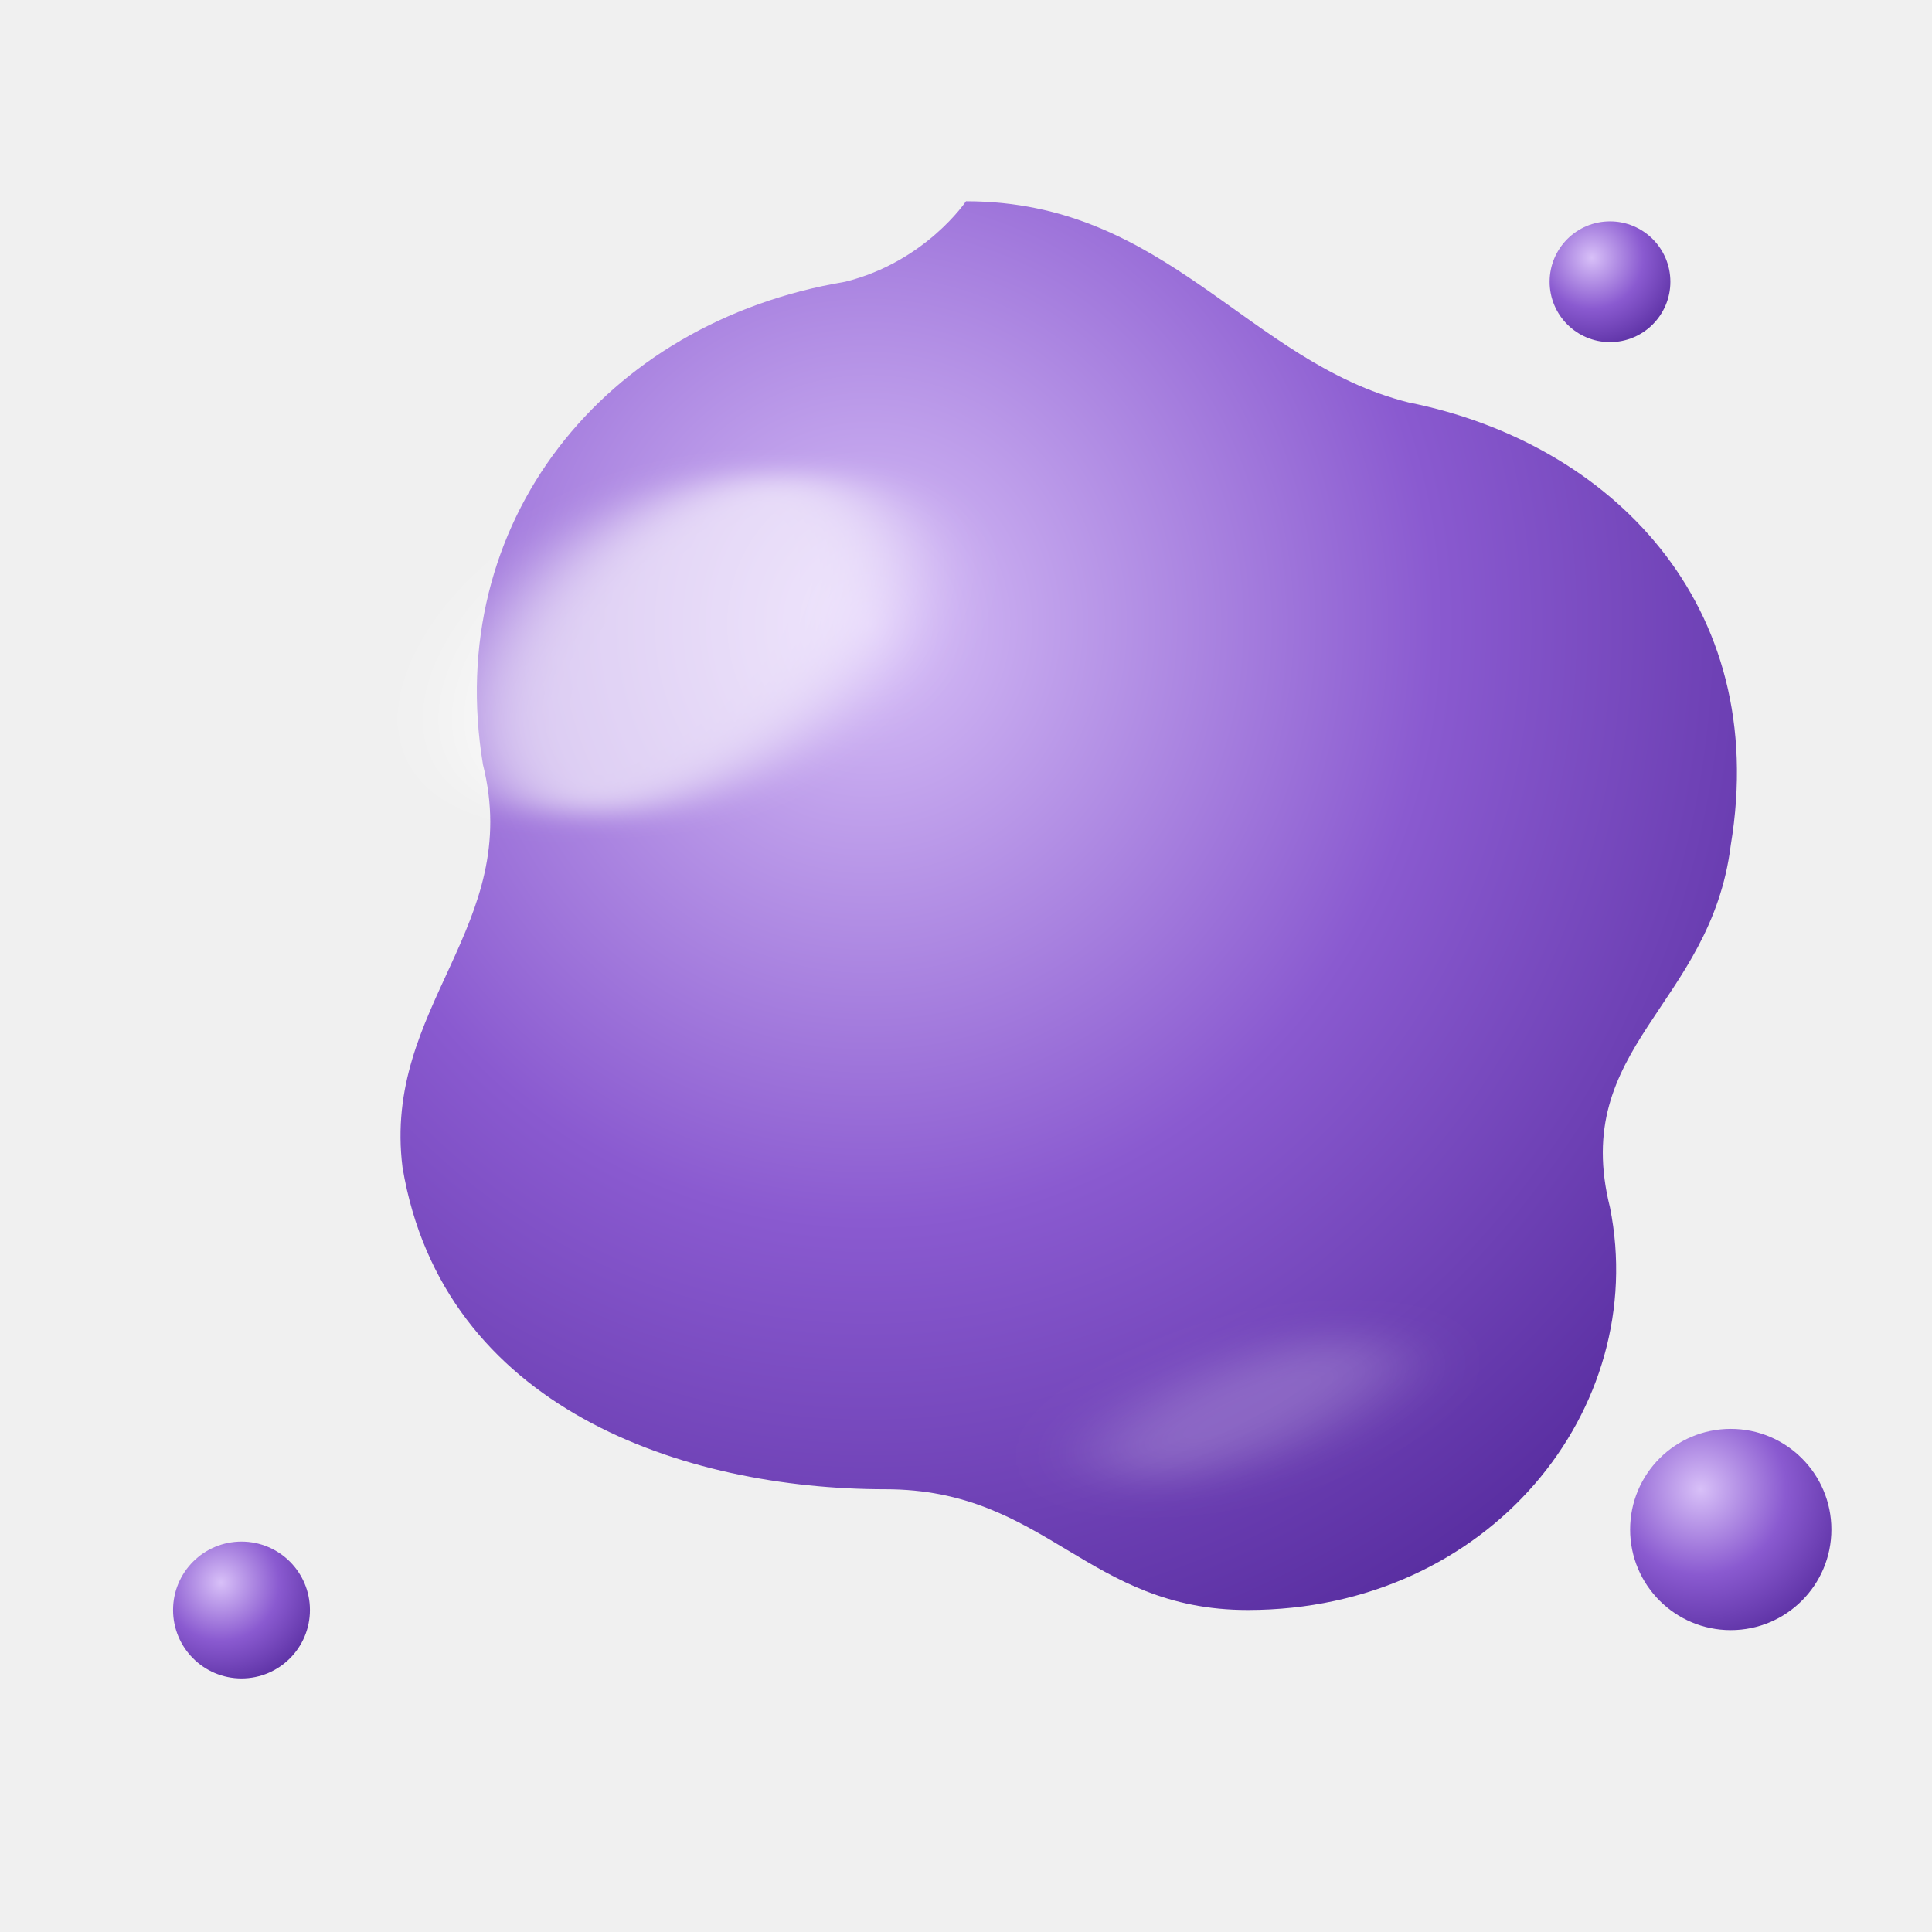
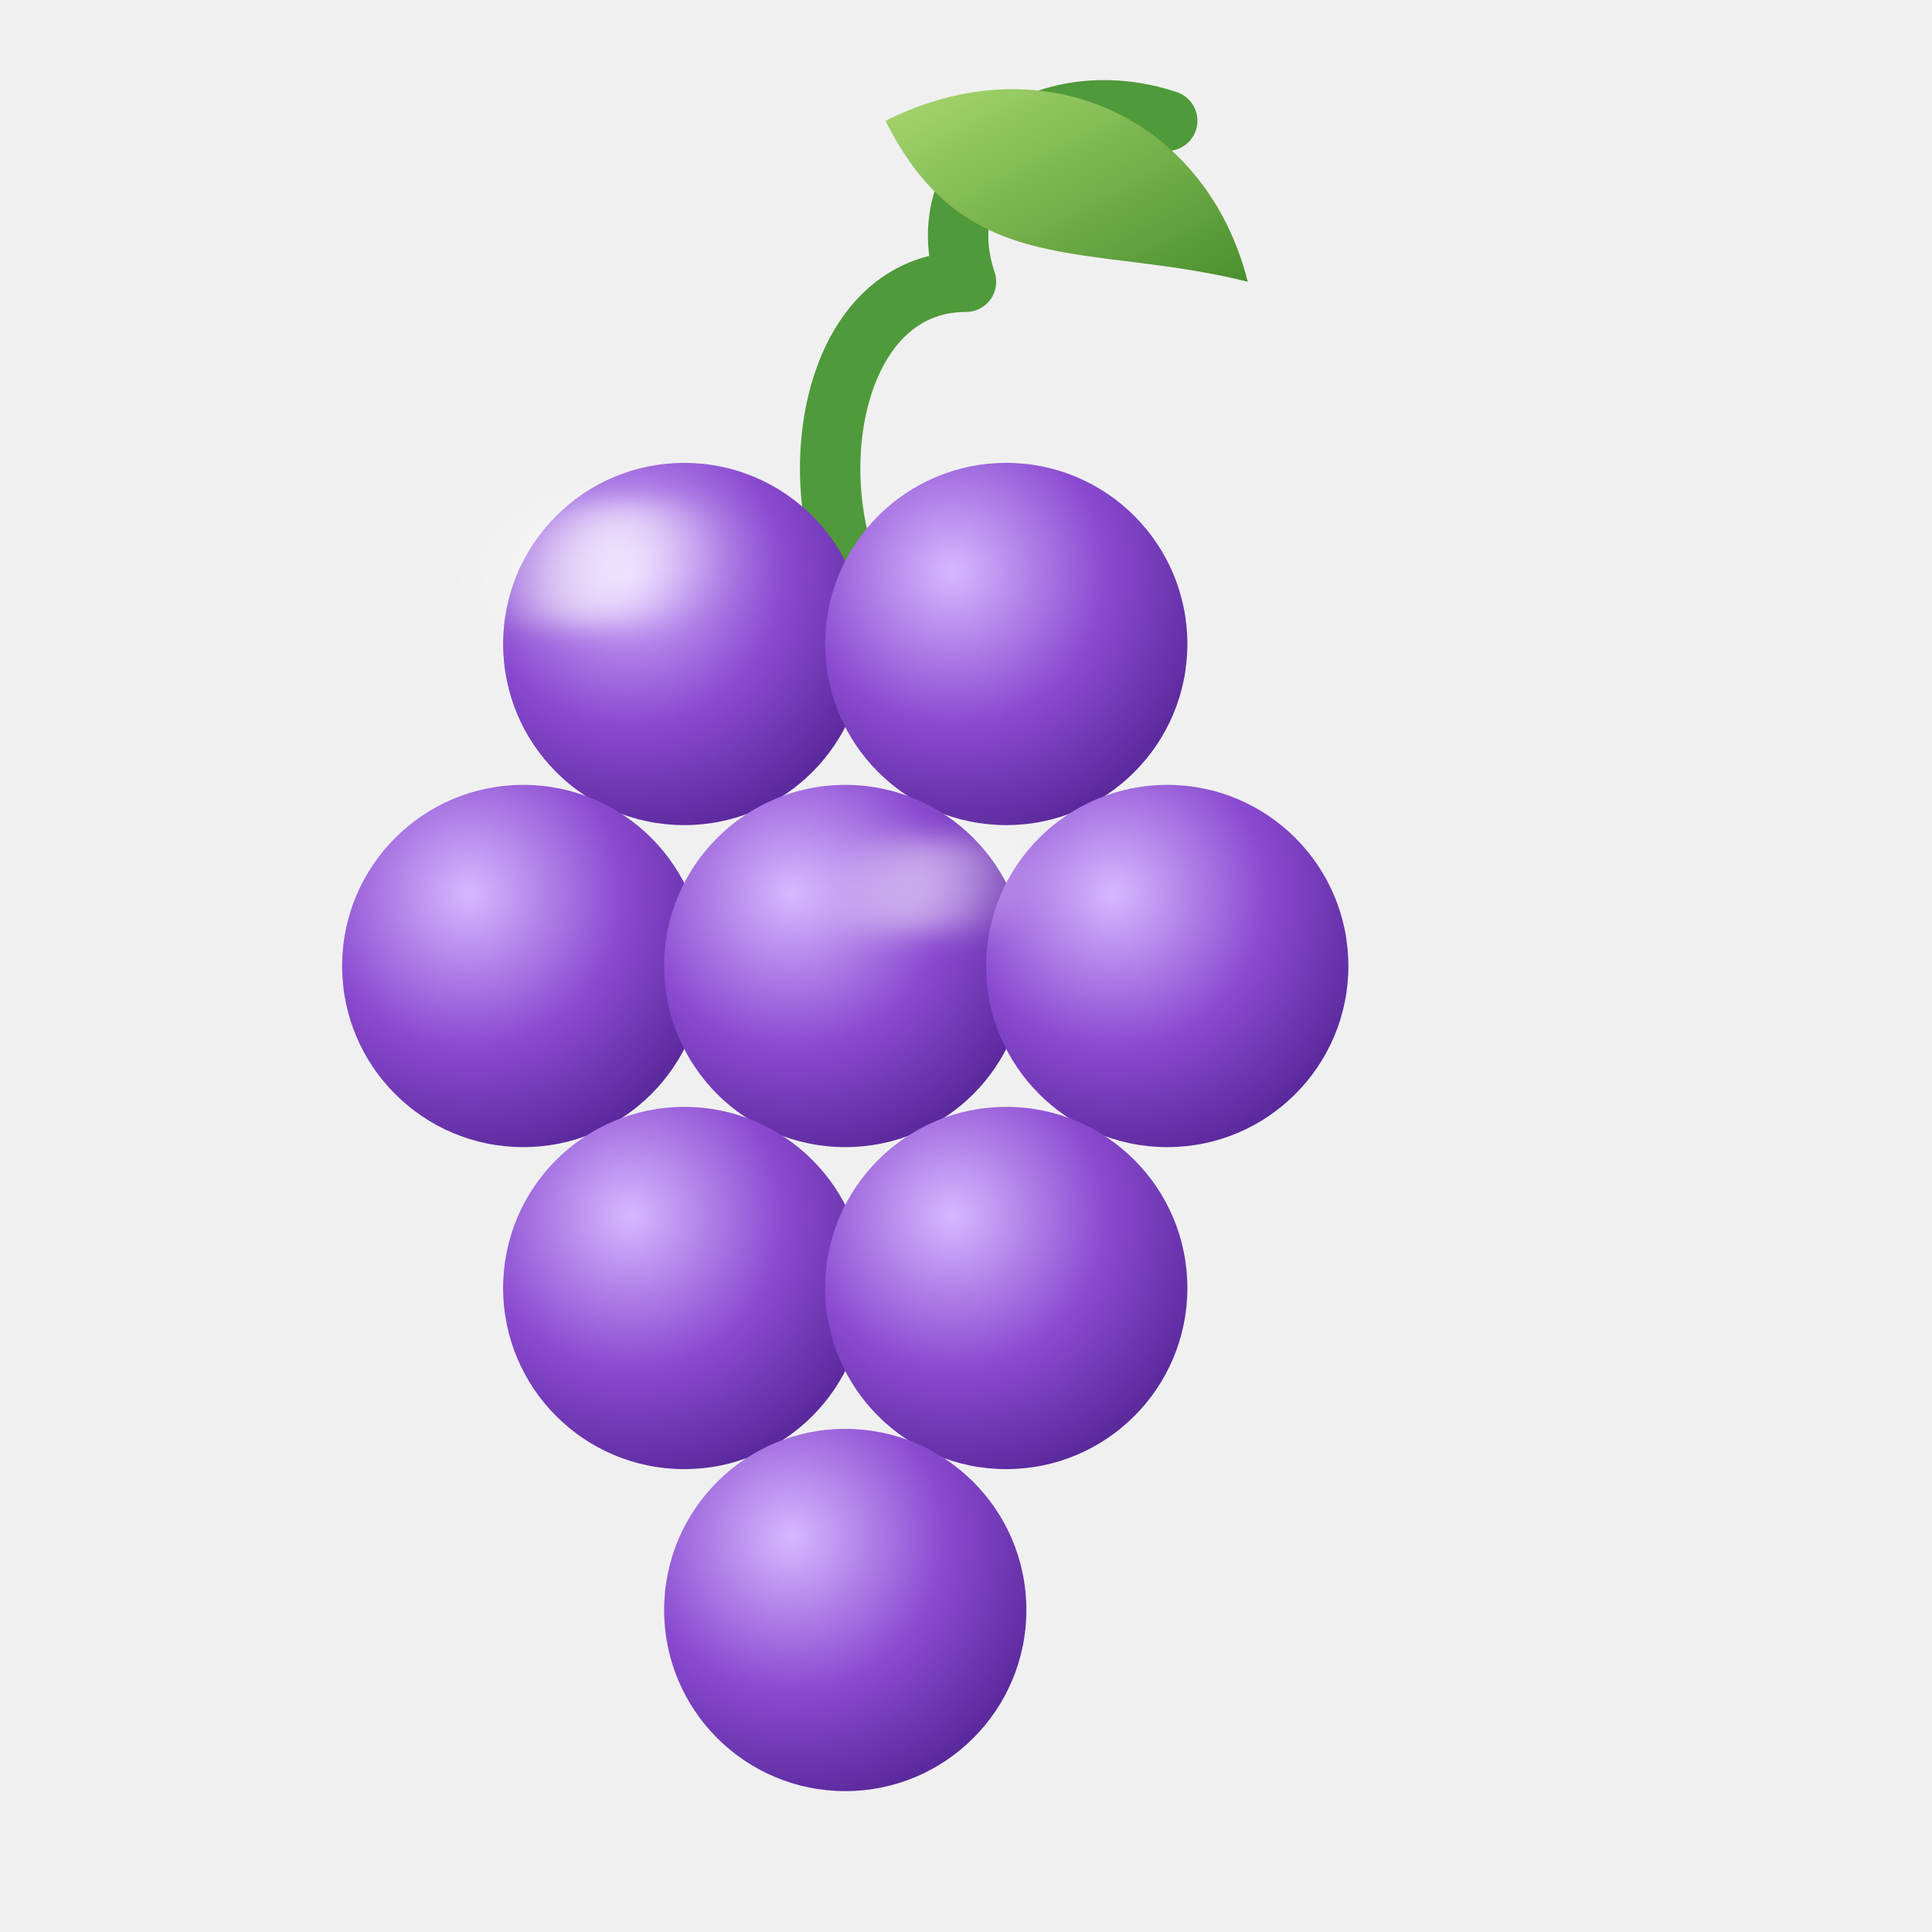
<svg xmlns="http://www.w3.org/2000/svg" viewBox="0 0 96 96" width="96" height="96" role="img">
  <defs>
    <filter id="kb" x="-30%" y="-30%" width="160%" height="160%">
      <feGaussianBlur stdDeviation="1.6" />
    </filter>
    <filter id="kb2" x="-30%" y="-80%" width="160%" height="260%">
      <feGaussianBlur stdDeviation="2.4" />
    </filter>
    <radialGradient id="purple0" cx="0.35" cy="0.3" r="0.85">
-       <stop offset="0" stop-color="#d8c0f8" />
-       <stop offset="0.5" stop-color="#8a5ad0" />
-       <stop offset="1" stop-color="#52289a" />
+       <stop offset="0" stop-color="#d6b8ff" />
+       <stop offset="0.5" stop-color="#8a4ad0" />
+       <stop offset="1" stop-color="#4a1e8a" />
    </radialGradient>
    <radialGradient id="purple1" cx="0.35" cy="0.3" r="0.85">
-       <stop offset="0" stop-color="#d8c0f8" />
-       <stop offset="0.5" stop-color="#8a5ad0" />
-       <stop offset="1" stop-color="#52289a" />
+       <stop offset="0" stop-color="#d6b8ff" />
+       <stop offset="0.5" stop-color="#8a4ad0" />
+       <stop offset="1" stop-color="#4a1e8a" />
    </radialGradient>
    <radialGradient id="purple2" cx="0.35" cy="0.3" r="0.85">
-       <stop offset="0" stop-color="#d8c0f8" />
-       <stop offset="0.5" stop-color="#8a5ad0" />
-       <stop offset="1" stop-color="#52289a" />
+       <stop offset="0" stop-color="#d6b8ff" />
+       <stop offset="0.5" stop-color="#8a4ad0" />
+       <stop offset="1" stop-color="#4a1e8a" />
    </radialGradient>
    <radialGradient id="purple3" cx="0.35" cy="0.3" r="0.85">
-       <stop offset="0" stop-color="#d8c0f8" />
-       <stop offset="0.5" stop-color="#8a5ad0" />
-       <stop offset="1" stop-color="#52289a" />
+       <stop offset="0" stop-color="#d6b8ff" />
+       <stop offset="0.5" stop-color="#8a4ad0" />
+       <stop offset="1" stop-color="#4a1e8a" />
    </radialGradient>
+     <radialGradient id="purple4" cx="0.35" cy="0.3" r="0.85">
+       <stop offset="0" stop-color="#d6b8ff" />
+       <stop offset="0.5" stop-color="#8a4ad0" />
+       <stop offset="1" stop-color="#4a1e8a" />
+     </radialGradient>
+     <radialGradient id="purple5" cx="0.35" cy="0.3" r="0.85">
+       <stop offset="0" stop-color="#d6b8ff" />
+       <stop offset="0.5" stop-color="#8a4ad0" />
+       <stop offset="1" stop-color="#4a1e8a" />
+     </radialGradient>
+     <radialGradient id="purple6" cx="0.35" cy="0.3" r="0.85">
+       <stop offset="0" stop-color="#d6b8ff" />
+       <stop offset="0.5" stop-color="#8a4ad0" />
+       <stop offset="1" stop-color="#4a1e8a" />
+     </radialGradient>
+     <radialGradient id="purple7" cx="0.35" cy="0.3" r="0.85">
+       <stop offset="0" stop-color="#d6b8ff" />
+       <stop offset="0.5" stop-color="#8a4ad0" />
+       <stop offset="1" stop-color="#4a1e8a" />
+     </radialGradient>
+     <linearGradient id="purple8" x1="0" y1="0" x2="1" y2="1">
+       <stop offset="0" stop-color="#a8d86e" />
+       <stop offset="1" stop-color="#4a8f2e" />
+     </linearGradient>
  </defs>
-   <path d="M48 10c10 0 14 8 22 10 10 2 18 10 16 22-1 8-8 10-6 18 2 10-6 20-18 20-8 0-10-6-18-6-10 0-22-4-24-16-1-8 6-12 4-20-2-12 6-22 18-24 4-1 6-4 6-4z" fill="url(#purple0)" />
-   <circle cx="86" cy="76" r="5" fill="url(#purple1)" />
-   <circle cx="12" cy="80" r="3.4" fill="url(#purple2)" />
-   <circle cx="80" cy="14" r="3" fill="url(#purple3)" />
-   <ellipse cx="34" cy="32" rx="12" ry="7" fill="#fff" opacity="0.6" filter="url(#kb)" transform="rotate(-30 34 32)" />
-   <ellipse cx="62" cy="70" rx="8" ry="2.4" fill="#fff" opacity="0.2" filter="url(#kb)" transform="rotate(-20 62 70)" />
+   <path d="M48 14c-2-6 4-10 10-8M48 14c-6 0-8 8-6 14" fill="none" stroke="#4f9a3a" stroke-width="3" stroke-linecap="round" stroke-linejoin="round" />
+   <circle cx="34" cy="32" r="9" fill="url(#purple0)" />
+   <circle cx="50" cy="32" r="9" fill="url(#purple1)" />
+   <circle cx="26" cy="48" r="9" fill="url(#purple2)" />
+   <circle cx="42" cy="48" r="9" fill="url(#purple3)" />
+   <circle cx="58" cy="48" r="9" fill="url(#purple4)" />
+   <circle cx="34" cy="64" r="9" fill="url(#purple5)" />
+   <circle cx="50" cy="64" r="9" fill="url(#purple6)" />
+   <circle cx="42" cy="80" r="9" fill="url(#purple7)" />
+   <path d="M44 6c8-4 16 0 18 8-8-2-14 0-18-8z" fill="url(#purple8)" />
+   <ellipse cx="30" cy="28" rx="4" ry="3" fill="#fff" opacity="0.7" filter="url(#kb)" transform="rotate(-30 30 28)" />
+   <ellipse cx="46" cy="44" rx="3" ry="2.4" fill="#fff" opacity="0.6" filter="url(#kb)" transform="rotate(-30 46 44)" />
</svg>
